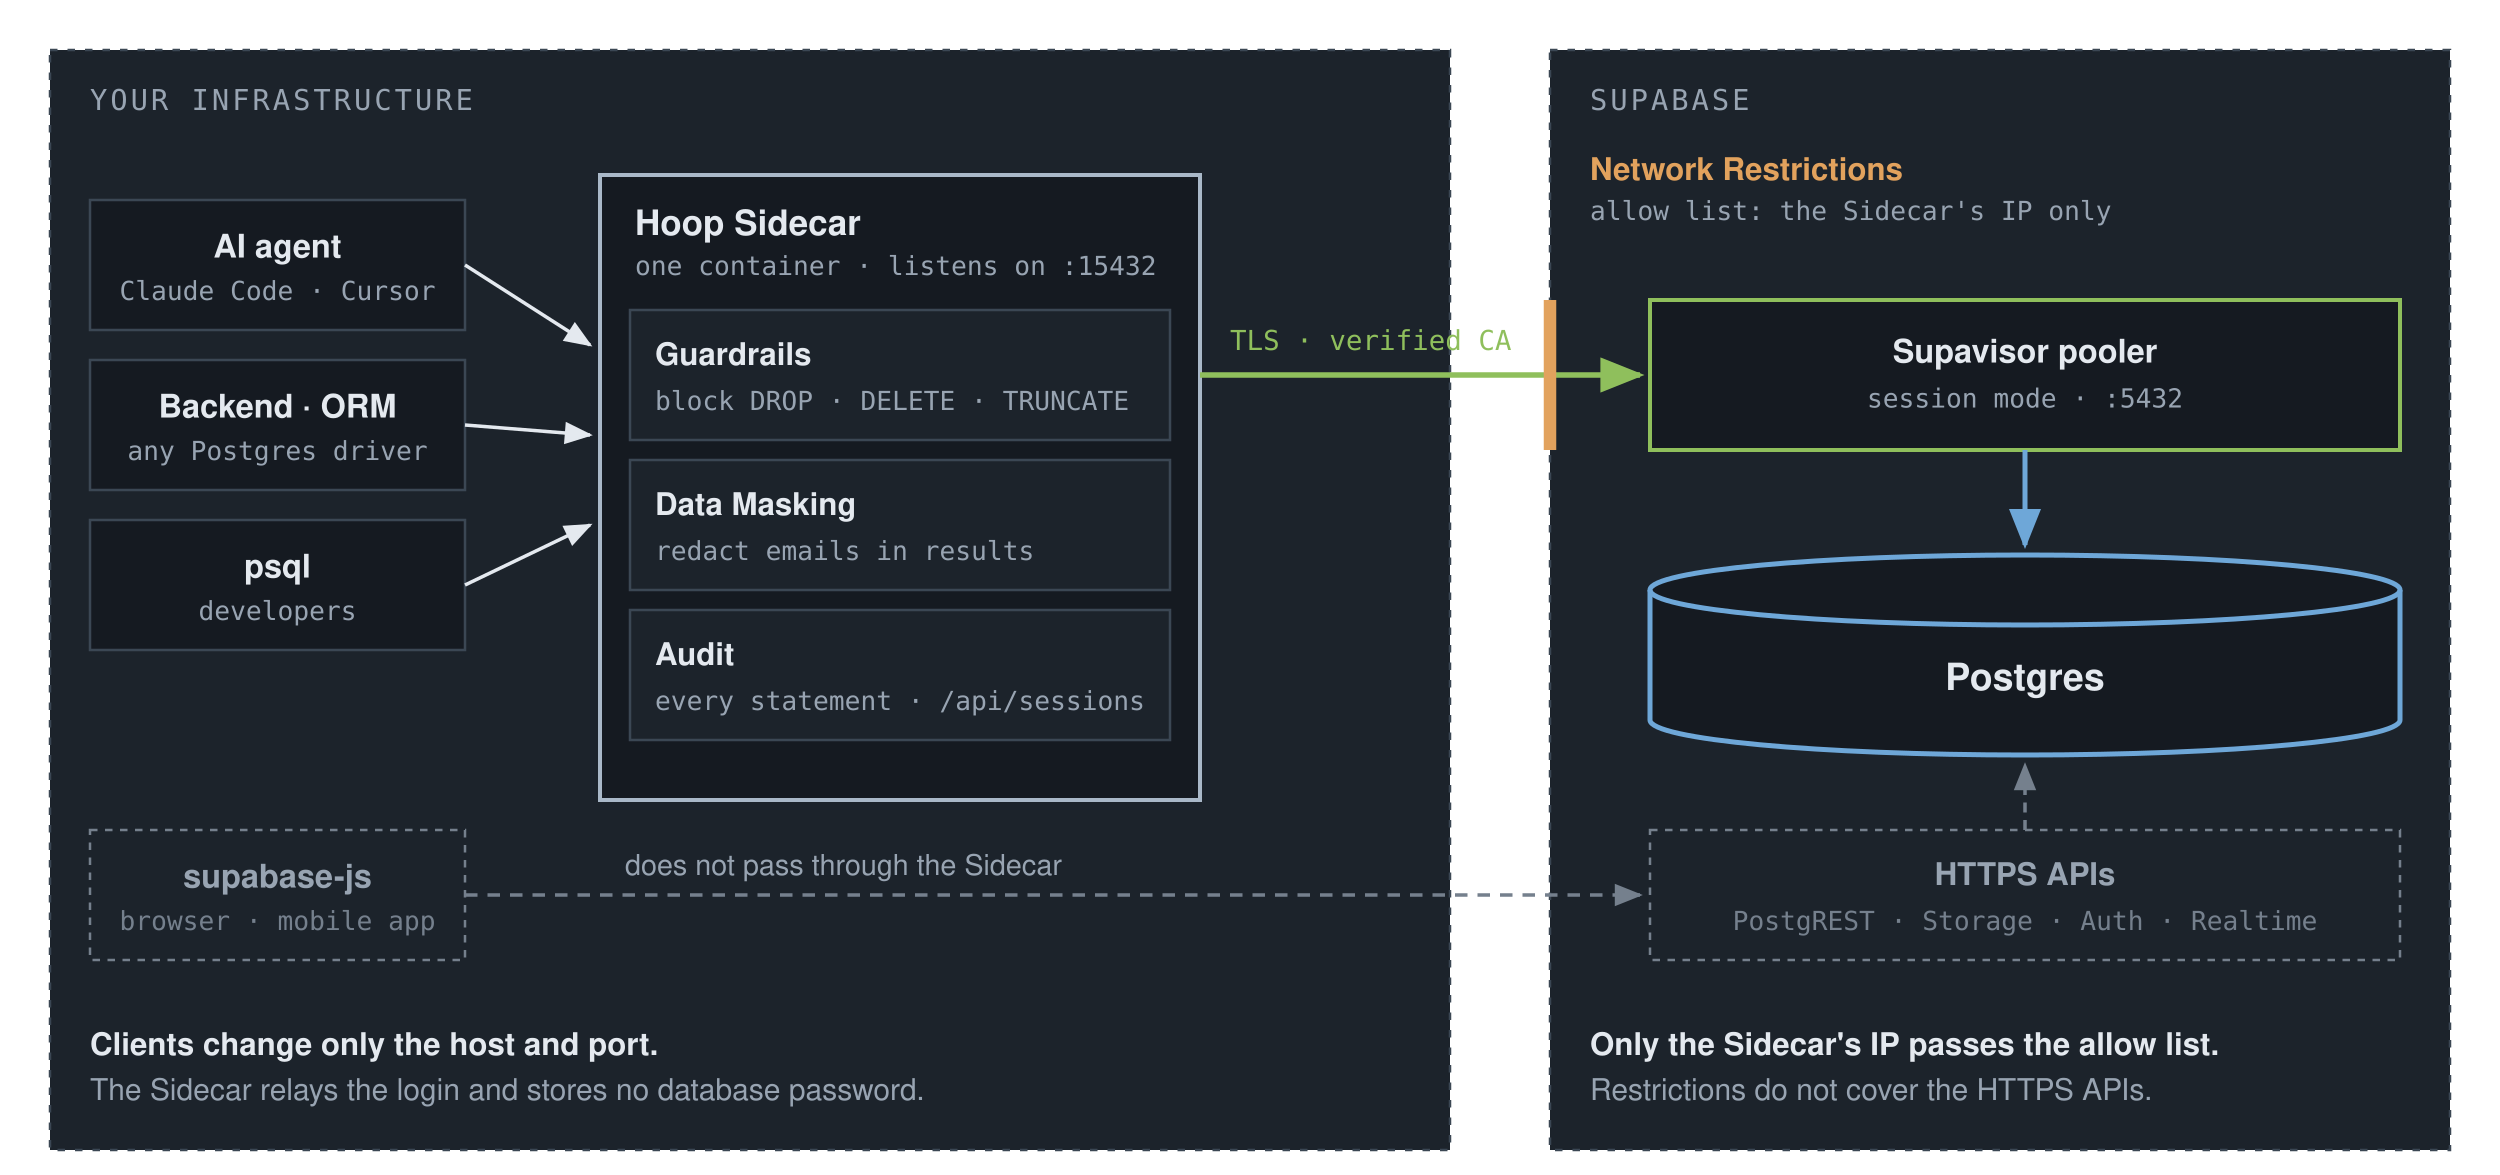
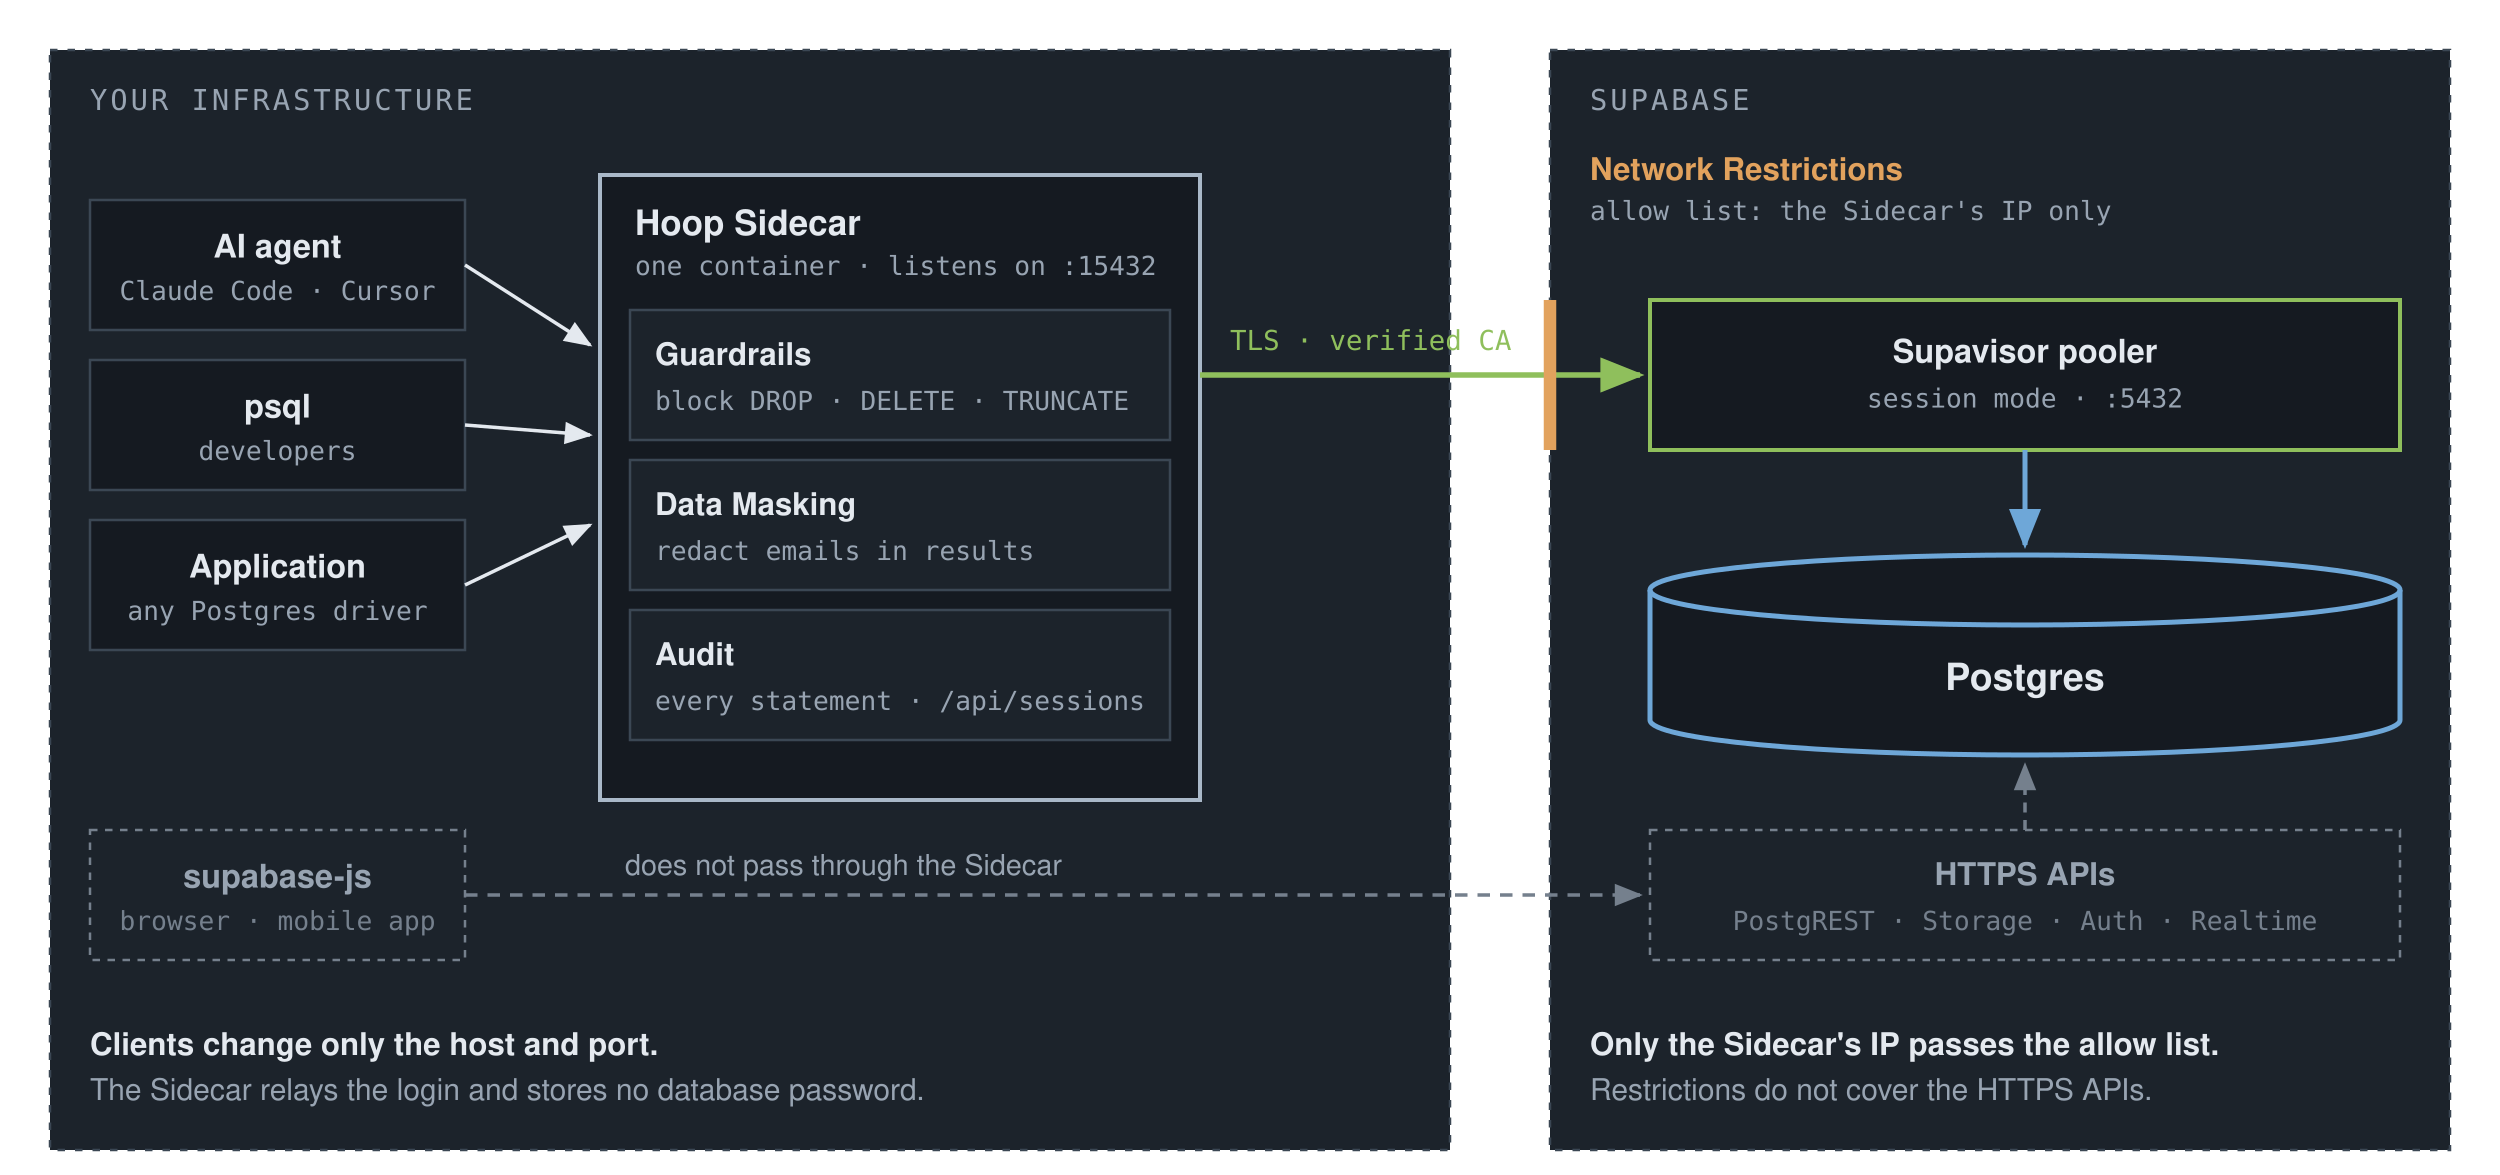
- <svg xmlns="http://www.w3.org/2000/svg" viewBox="0 40 1000 470" role="img" aria-label="Supabase with the Hoop Sidecar: AI agents, backends and psql connect to the Sidecar in your infrastructure, which applies guardrails, data masking and audit, then connects over verified TLS to the Supabase session pooler and Postgres. Network Restrictions allow only the Sidecar's IP. supabase-js traffic reaches the Supabase HTTPS APIs and does not pass through the Sidecar.">
+ <svg xmlns="http://www.w3.org/2000/svg" viewBox="0 40 1000 470" role="img" aria-label="Supabase with the Hoop Sidecar: AI agents, developers in psql, and applications connect to the Sidecar in your infrastructure, which applies guardrails, data masking and audit, then connects over verified TLS to the Supabase session pooler and Postgres. Network Restrictions allow only the Sidecar's IP. supabase-js traffic reaches the Supabase HTTPS APIs and does not pass through the Sidecar.">
  <defs>
    <marker id="ds-ink" viewBox="0 0 10 8" refX="9" refY="4" markerWidth="8" markerHeight="7" orient="auto">
      <polygon points="0,0 10,4 0,8" fill="#e4e9ef" />
    </marker>
    <marker id="ds-data" viewBox="0 0 10 8" refX="9" refY="4" markerWidth="8" markerHeight="7" orient="auto">
      <polygon points="0,0 10,4 0,8" fill="#8fbf5c" />
    </marker>
    <marker id="ds-db" viewBox="0 0 10 8" refX="9" refY="4" markerWidth="8" markerHeight="7" orient="auto">
      <polygon points="0,0 10,4 0,8" fill="#6ea7d8" />
    </marker>
    <marker id="ds-muted" viewBox="0 0 10 8" refX="9" refY="4" markerWidth="8" markerHeight="7" orient="auto">
      <polygon points="0,0 10,4 0,8" fill="#75808d" />
    </marker>
  </defs>
  <rect x="20" y="60" width="560" height="440" fill="#1c232b" stroke="#3b4754" stroke-dasharray="3 4" />
  <text x="36" y="84" font-family="IBM Plex Mono, Menlo, Consolas, monospace" font-size="11.5" fill="#98a4b2" letter-spacing="1.2">YOUR INFRASTRUCTURE</text>
  <rect x="620" y="60" width="360" height="440" fill="#1c232b" stroke="#3b4754" stroke-dasharray="3 4" />
  <text x="636" y="84" font-family="IBM Plex Mono, Menlo, Consolas, monospace" font-size="11.5" fill="#98a4b2" letter-spacing="1.2">SUPABASE</text>
  <rect x="36" y="120" width="150" height="52" fill="#151a21" stroke="#3b4754" />
  <text x="111" y="143" text-anchor="middle" font-family="IBM Plex Sans, Helvetica Neue, Helvetica, Arial, sans-serif" font-size="13" font-weight="600" fill="#e4e9ef">AI agent</text>
  <text x="111" y="160" text-anchor="middle" font-family="IBM Plex Mono, Menlo, Consolas, monospace" font-size="10.5" fill="#98a4b2">Claude Code · Cursor</text>
  <rect x="36" y="184" width="150" height="52" fill="#151a21" stroke="#3b4754" />
-   <text x="111" y="207" text-anchor="middle" font-family="IBM Plex Sans, Helvetica Neue, Helvetica, Arial, sans-serif" font-size="13" font-weight="600" fill="#e4e9ef">Backend · ORM</text>
-   <text x="111" y="224" text-anchor="middle" font-family="IBM Plex Mono, Menlo, Consolas, monospace" font-size="10.5" fill="#98a4b2">any Postgres driver</text>
+   <text x="111" y="207" text-anchor="middle" font-family="IBM Plex Sans, Helvetica Neue, Helvetica, Arial, sans-serif" font-size="13" font-weight="600" fill="#e4e9ef">psql</text>
+   <text x="111" y="224" text-anchor="middle" font-family="IBM Plex Mono, Menlo, Consolas, monospace" font-size="10.5" fill="#98a4b2">developers</text>
  <rect x="36" y="248" width="150" height="52" fill="#151a21" stroke="#3b4754" />
-   <text x="111" y="271" text-anchor="middle" font-family="IBM Plex Sans, Helvetica Neue, Helvetica, Arial, sans-serif" font-size="13" font-weight="600" fill="#e4e9ef">psql</text>
-   <text x="111" y="288" text-anchor="middle" font-family="IBM Plex Mono, Menlo, Consolas, monospace" font-size="10.5" fill="#98a4b2">developers</text>
+   <text x="111" y="271" text-anchor="middle" font-family="IBM Plex Sans, Helvetica Neue, Helvetica, Arial, sans-serif" font-size="13" font-weight="600" fill="#e4e9ef">Application</text>
+   <text x="111" y="288" text-anchor="middle" font-family="IBM Plex Mono, Menlo, Consolas, monospace" font-size="10.5" fill="#98a4b2">any Postgres driver</text>
  <line x1="186" y1="146" x2="236" y2="178" stroke="#e4e9ef" stroke-width="1.4" marker-end="url(#ds-ink)" />
  <line x1="186" y1="210" x2="236" y2="214" stroke="#e4e9ef" stroke-width="1.4" marker-end="url(#ds-ink)" />
  <line x1="186" y1="274" x2="236" y2="250" stroke="#e4e9ef" stroke-width="1.4" marker-end="url(#ds-ink)" />
  <rect x="240" y="110" width="240" height="250" fill="#151a21" stroke="#a9b8c8" stroke-width="1.6" />
  <text x="254" y="134" font-family="Archivo, Helvetica Neue, Helvetica, Arial, sans-serif" font-size="14" font-weight="600" fill="#e4e9ef">Hoop Sidecar</text>
  <text x="254" y="150" font-family="IBM Plex Mono, Menlo, Consolas, monospace" font-size="10.5" fill="#98a4b2">one container · listens on :15432</text>
  <rect x="252" y="164" width="216" height="52" fill="#1c232b" stroke="#3b4754" />
  <text x="262" y="186" font-family="IBM Plex Sans, Helvetica Neue, Helvetica, Arial, sans-serif" font-size="12.5" font-weight="600" fill="#e4e9ef">Guardrails</text>
  <text x="262" y="204" font-family="IBM Plex Mono, Menlo, Consolas, monospace" font-size="10.5" fill="#98a4b2">block DROP · DELETE · TRUNCATE</text>
  <rect x="252" y="224" width="216" height="52" fill="#1c232b" stroke="#3b4754" />
  <text x="262" y="246" font-family="IBM Plex Sans, Helvetica Neue, Helvetica, Arial, sans-serif" font-size="12.5" font-weight="600" fill="#e4e9ef">Data Masking</text>
  <text x="262" y="264" font-family="IBM Plex Mono, Menlo, Consolas, monospace" font-size="10.5" fill="#98a4b2">redact emails in results</text>
  <rect x="252" y="284" width="216" height="52" fill="#1c232b" stroke="#3b4754" />
  <text x="262" y="306" font-family="IBM Plex Sans, Helvetica Neue, Helvetica, Arial, sans-serif" font-size="12.5" font-weight="600" fill="#e4e9ef">Audit</text>
  <text x="262" y="324" font-family="IBM Plex Mono, Menlo, Consolas, monospace" font-size="10.5" fill="#98a4b2">every statement · /api/sessions</text>
  <line x1="480" y1="190" x2="656" y2="190" stroke="#8fbf5c" stroke-width="2.2" marker-end="url(#ds-data)" />
  <text x="492" y="180" font-family="IBM Plex Mono, Menlo, Consolas, monospace" font-size="11" fill="#8fbf5c">TLS · verified CA</text>
  <line x1="620" y1="160" x2="620" y2="220" stroke="#e2a25d" stroke-width="5" />
  <text x="636" y="112" font-family="IBM Plex Sans, Helvetica Neue, Helvetica, Arial, sans-serif" font-size="12.5" font-weight="600" fill="#e2a25d">Network Restrictions</text>
  <text x="636" y="128" font-family="IBM Plex Mono, Menlo, Consolas, monospace" font-size="10.5" fill="#98a4b2">allow list: the Sidecar's IP only</text>
  <rect x="660" y="160" width="300" height="60" fill="#151a21" stroke="#8fbf5c" stroke-width="1.6" />
  <text x="810" y="185" text-anchor="middle" font-family="IBM Plex Sans, Helvetica Neue, Helvetica, Arial, sans-serif" font-size="13" font-weight="600" fill="#e4e9ef">Supavisor pooler</text>
  <text x="810" y="203" text-anchor="middle" font-family="IBM Plex Mono, Menlo, Consolas, monospace" font-size="10.5" fill="#98a4b2">session mode · :5432</text>
  <line x1="810" y1="220" x2="810" y2="258" stroke="#6ea7d8" stroke-width="2" marker-end="url(#ds-db)" />
  <path d="M660 276 a150 14 0 0 1 300 0 v52 a150 14 0 0 1 -300 0 z" fill="#151a21" stroke="#6ea7d8" stroke-width="2" />
  <path d="M660 276 a150 14 0 0 0 300 0" fill="none" stroke="#6ea7d8" stroke-width="2" />
  <text x="810" y="316" text-anchor="middle" font-family="Archivo, Helvetica Neue, Helvetica, Arial, sans-serif" font-size="15" font-weight="600" fill="#e4e9ef">Postgres</text>
  <rect x="36" y="372" width="150" height="52" fill="none" stroke="#75808d" stroke-dasharray="3 3" />
  <text x="111" y="395" text-anchor="middle" font-family="IBM Plex Sans, Helvetica Neue, Helvetica, Arial, sans-serif" font-size="13" font-weight="600" fill="#98a4b2">supabase-js</text>
  <text x="111" y="412" text-anchor="middle" font-family="IBM Plex Mono, Menlo, Consolas, monospace" font-size="10.5" fill="#75808d">browser · mobile app</text>
  <line x1="186" y1="398" x2="656" y2="398" stroke="#75808d" stroke-width="1.4" stroke-dasharray="5 4" marker-end="url(#ds-muted)" />
  <text x="250" y="390" font-family="IBM Plex Sans, Helvetica Neue, Helvetica, Arial, sans-serif" font-size="11.5" fill="#98a4b2">does not pass through the Sidecar</text>
  <rect x="660" y="372" width="300" height="52" fill="none" stroke="#75808d" stroke-dasharray="3 3" />
  <text x="810" y="394" text-anchor="middle" font-family="IBM Plex Sans, Helvetica Neue, Helvetica, Arial, sans-serif" font-size="12.5" font-weight="600" fill="#98a4b2">HTTPS APIs</text>
  <text x="810" y="412" text-anchor="middle" font-family="IBM Plex Mono, Menlo, Consolas, monospace" font-size="10.5" fill="#75808d">PostgREST · Storage · Auth · Realtime</text>
  <line x1="810" y1="372" x2="810" y2="346" stroke="#75808d" stroke-width="1.4" stroke-dasharray="4 3" marker-end="url(#ds-muted)" />
  <text x="36" y="462" font-family="IBM Plex Sans, Helvetica Neue, Helvetica, Arial, sans-serif" font-size="12.5" font-weight="600" fill="#e4e9ef">Clients change only the host and port.</text>
  <text x="36" y="480" font-family="IBM Plex Sans, Helvetica Neue, Helvetica, Arial, sans-serif" font-size="12" fill="#98a4b2">The Sidecar relays the login and stores no database password.</text>
  <text x="636" y="462" font-family="IBM Plex Sans, Helvetica Neue, Helvetica, Arial, sans-serif" font-size="12.5" font-weight="600" fill="#e4e9ef">Only the Sidecar's IP passes the allow list.</text>
  <text x="636" y="480" font-family="IBM Plex Sans, Helvetica Neue, Helvetica, Arial, sans-serif" font-size="12" fill="#98a4b2">Restrictions do not cover the HTTPS APIs.</text>
</svg>
